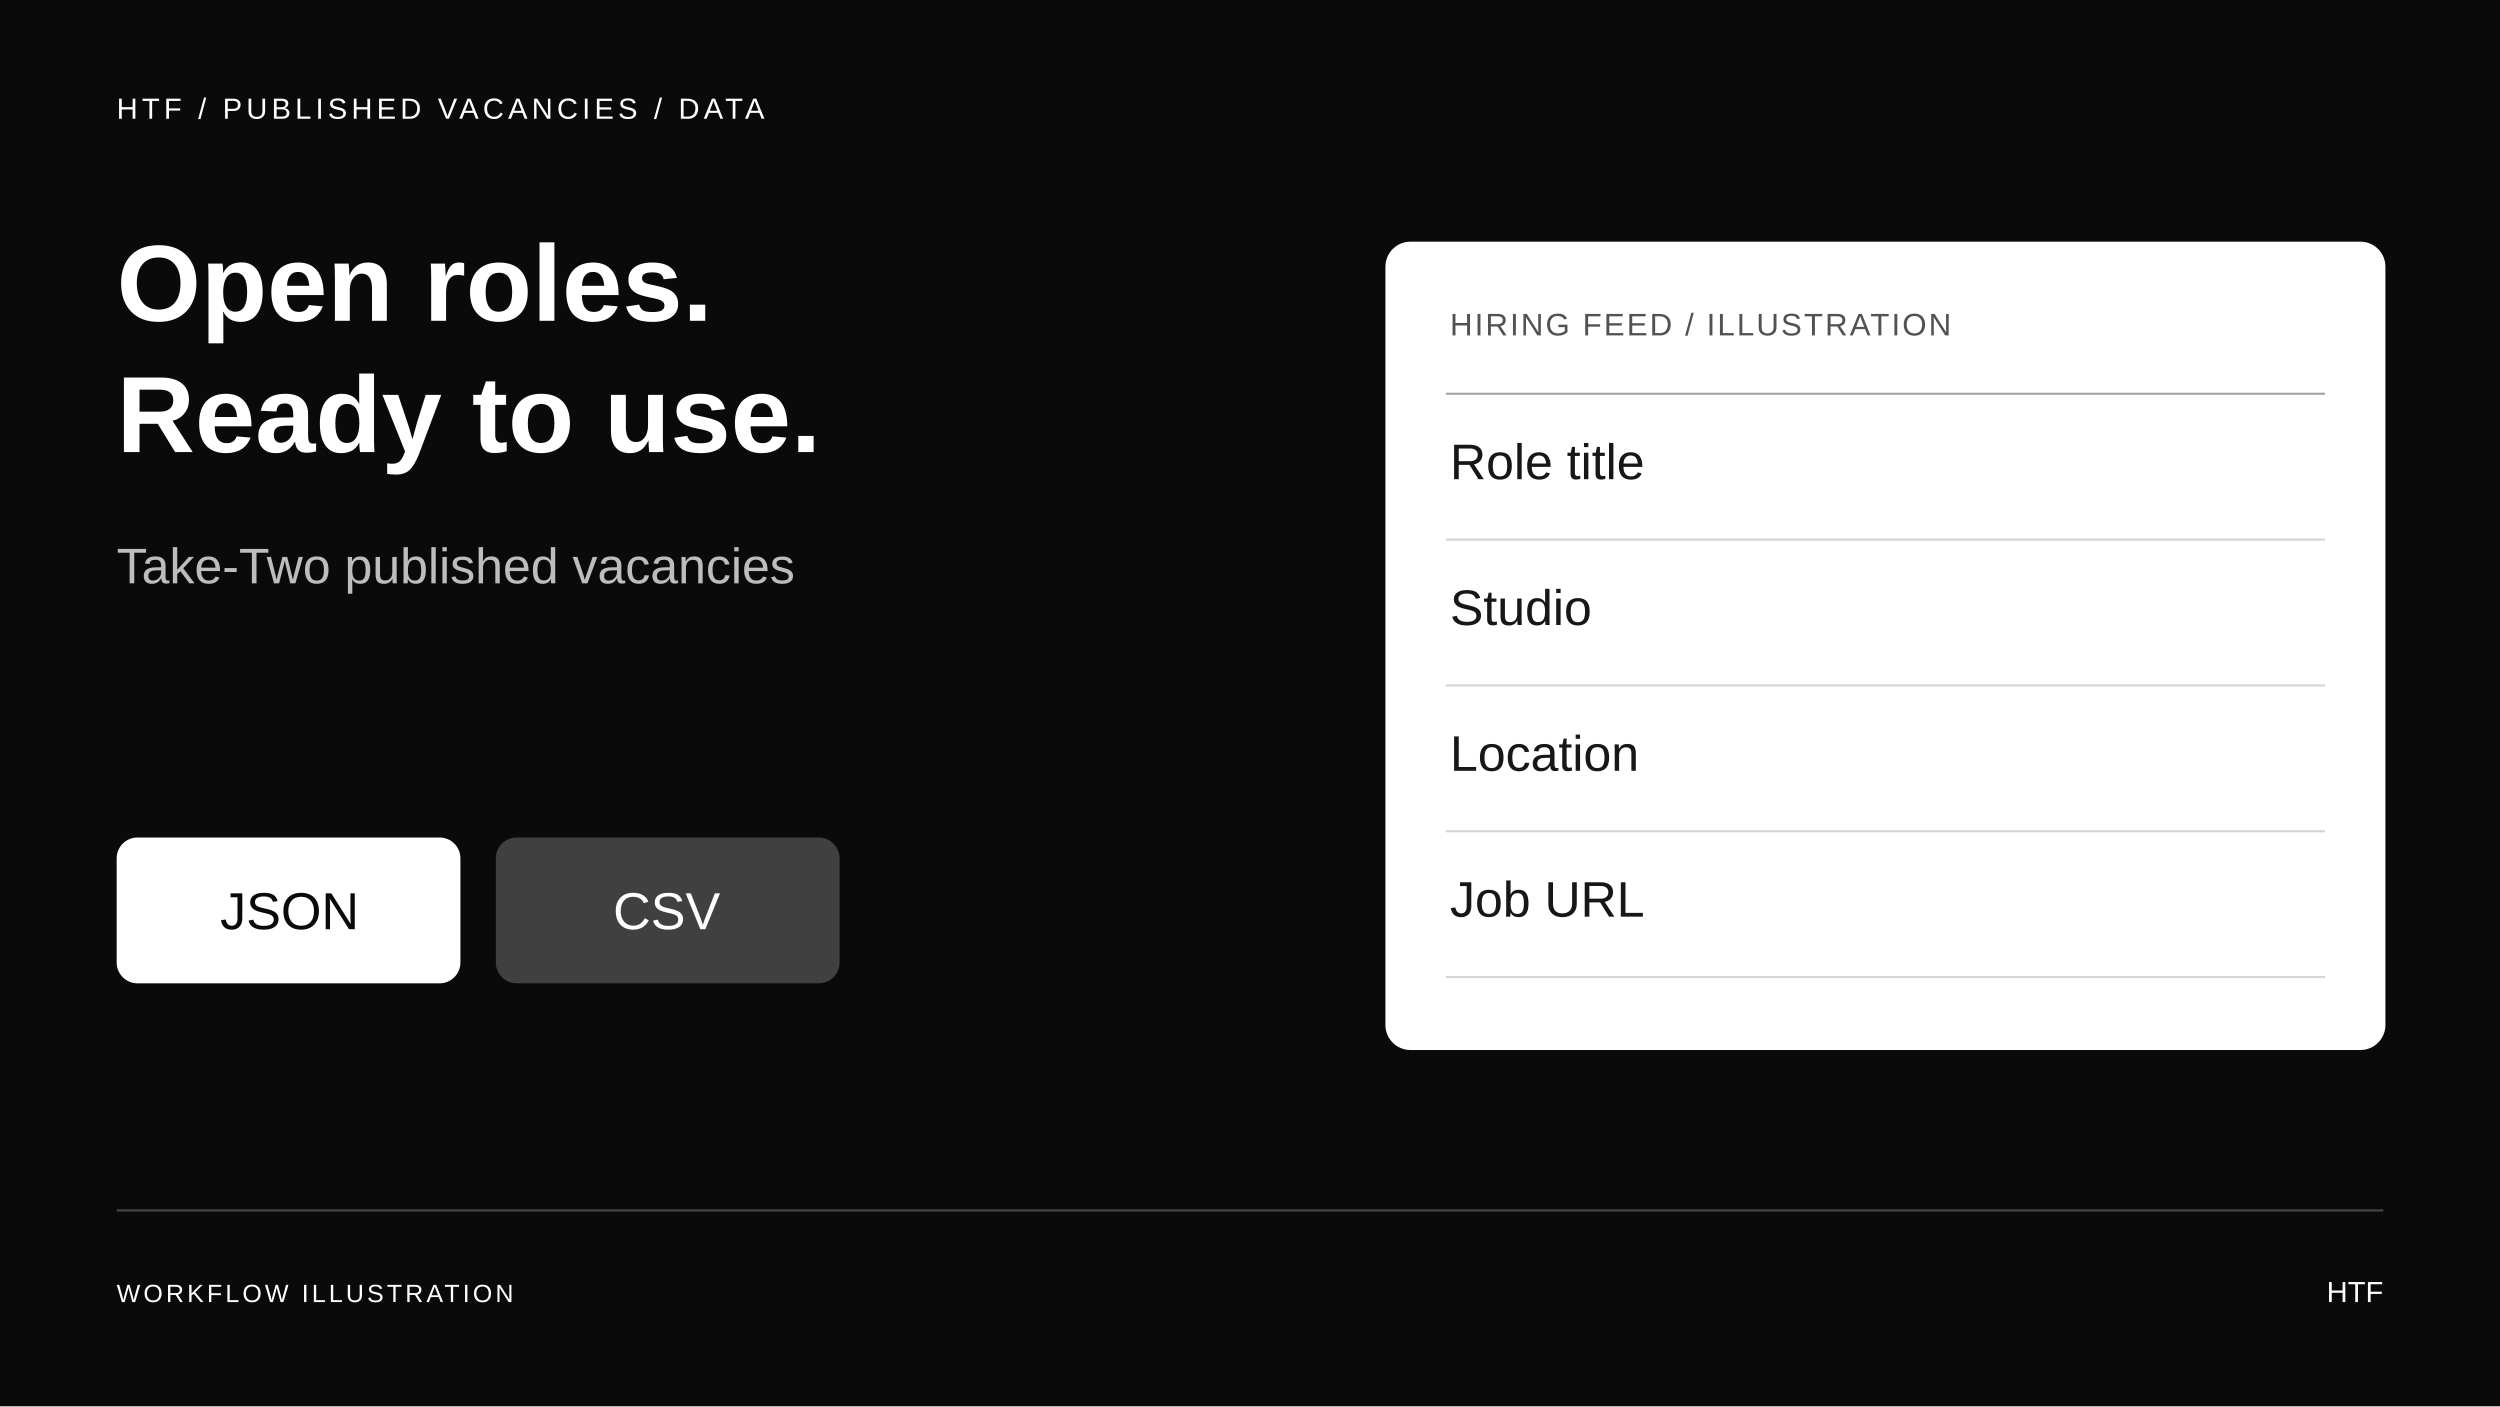
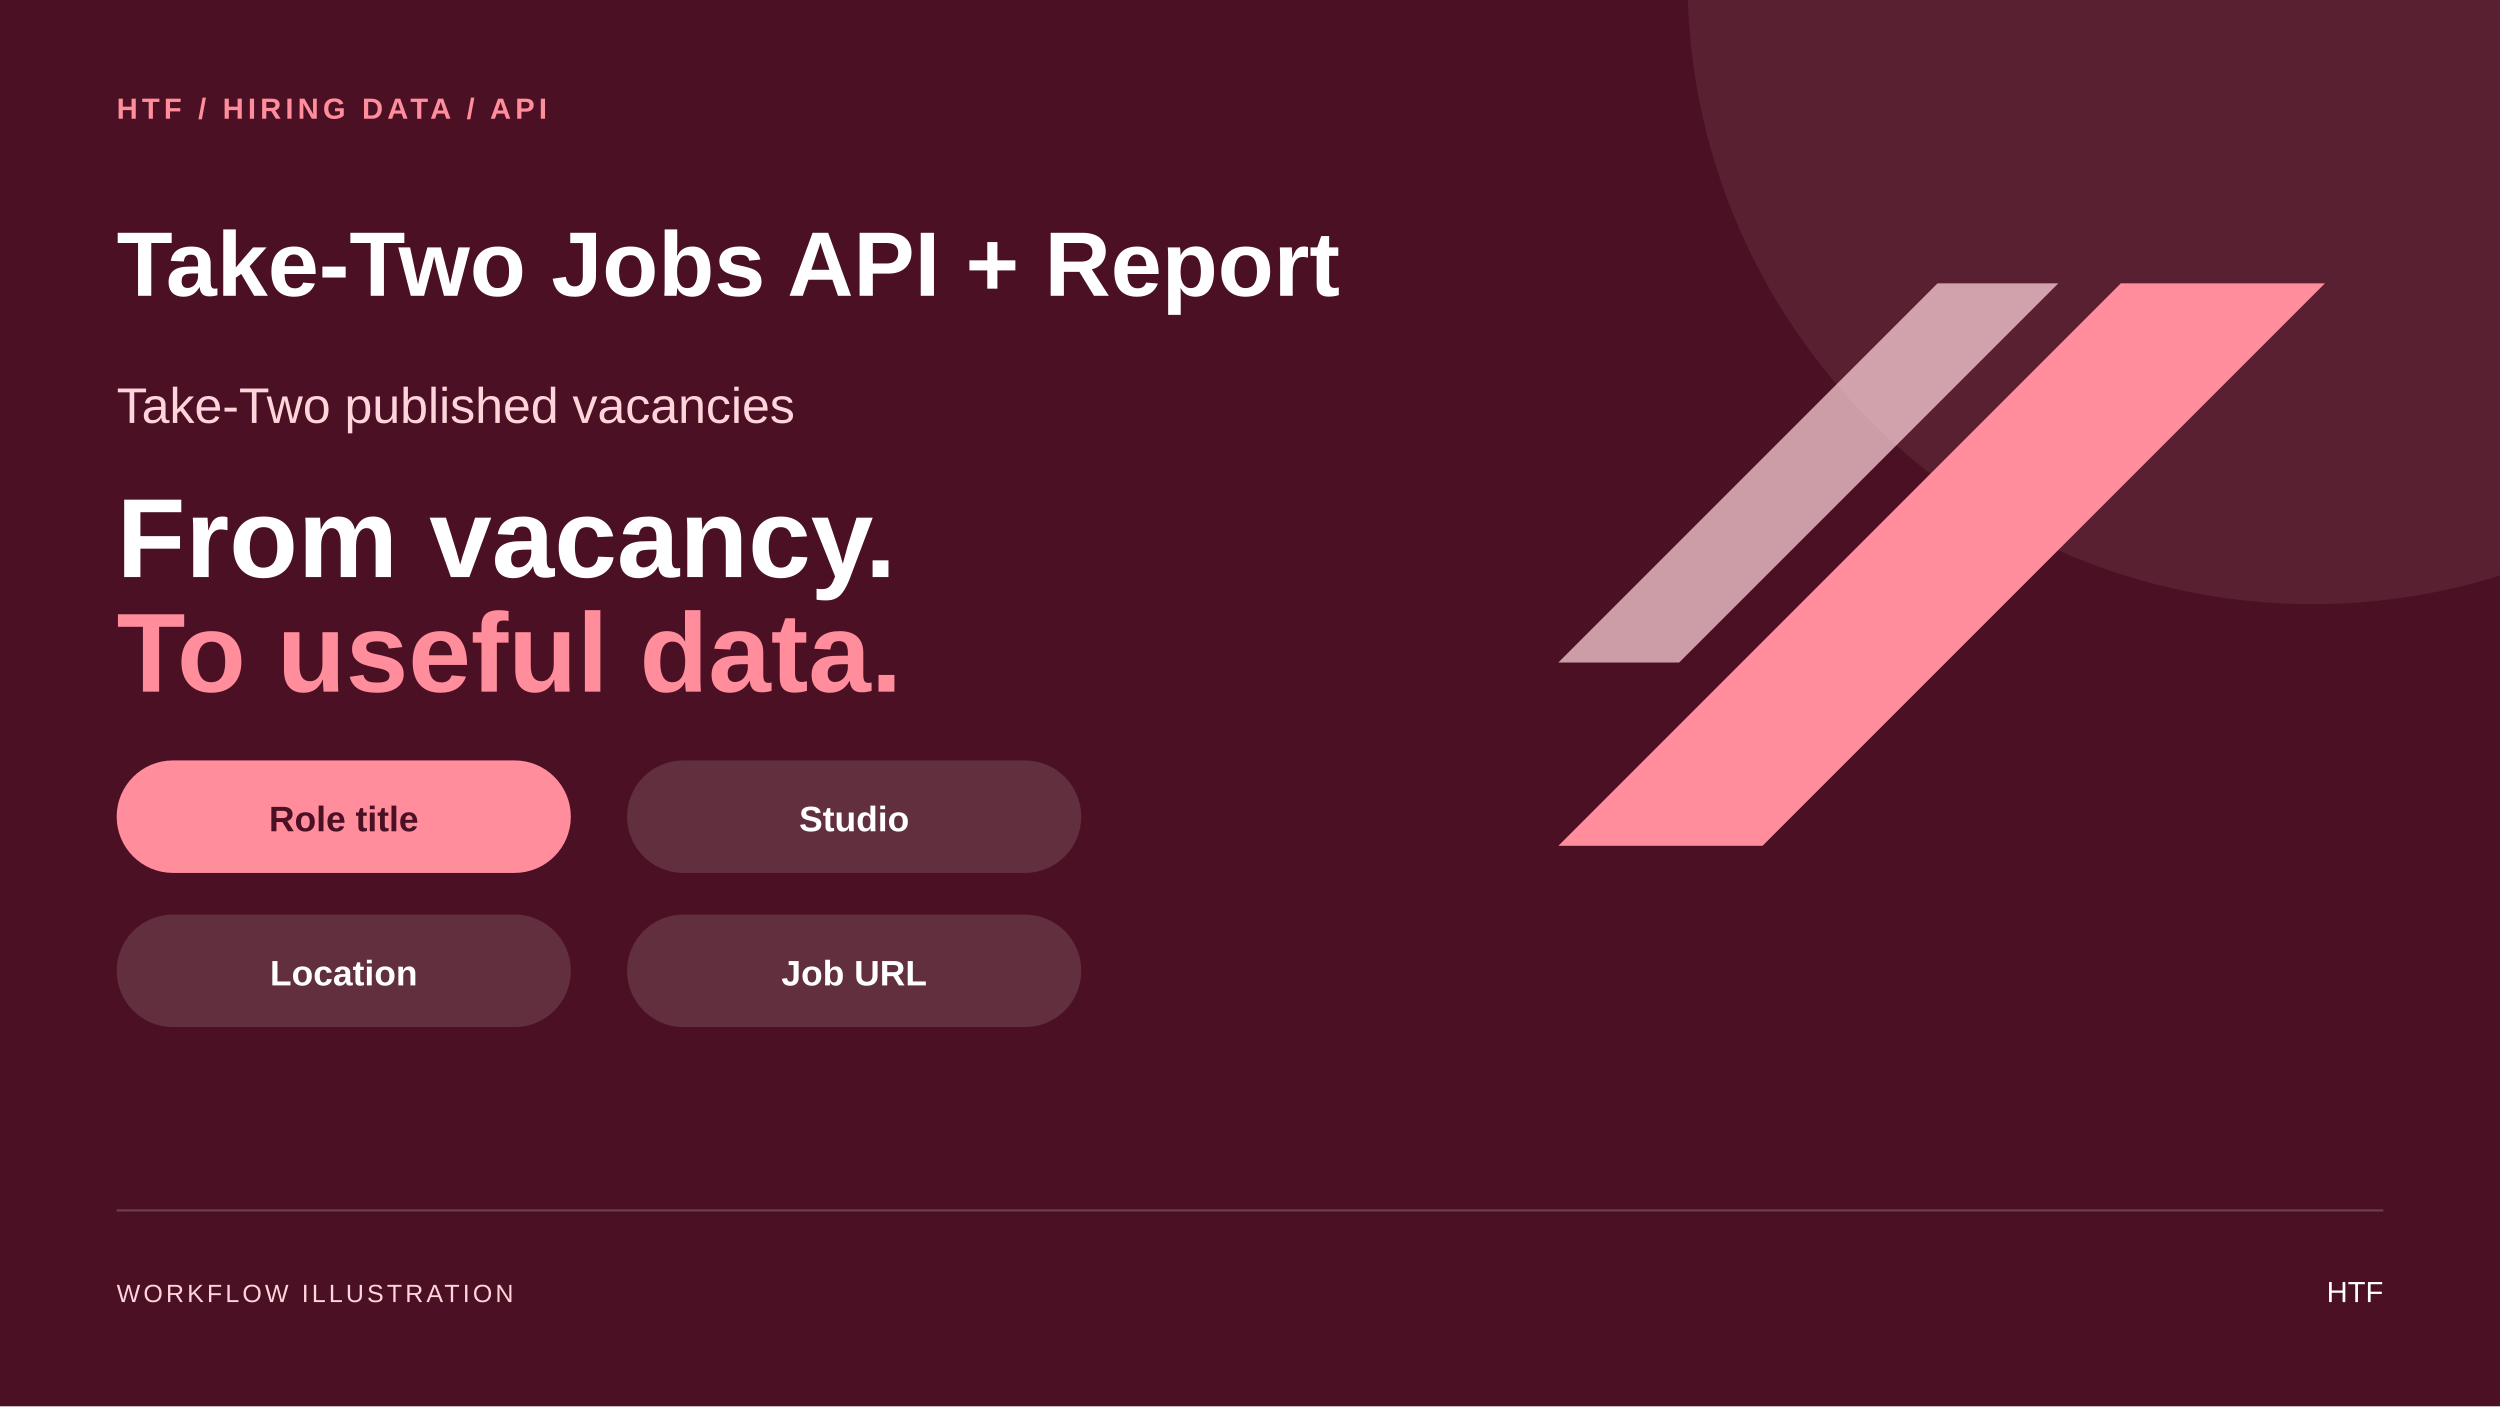
<svg xmlns="http://www.w3.org/2000/svg" width="1200" height="675" viewBox="0 0 1200 675" role="img">
-   <rect width="1200" height="675" fill="#0a0a0a" />
-   <text x="56" y="57" fill="#ffffff" font-family="Arial,sans-serif" font-size="14" letter-spacing="2">HTF / PUBLISHED VACANCIES / DATA</text>
-   <text x="56" y="154" fill="#ffffff" font-family="Arial,sans-serif" font-size="52" font-weight="700">Open roles.</text>
-   <text x="56" y="217" fill="#ffffff" font-family="Arial,sans-serif" font-size="52" font-weight="700">Ready to use.</text>
-   <text x="56" y="280" fill="#bdbdbd" font-family="Arial,sans-serif" font-size="24">Take-Two published vacancies</text>
-   <rect x="665" y="116" width="480" height="388" rx="12" fill="#ffffff" />
-   <text x="696" y="161" fill="#525252" font-family="Arial,sans-serif" font-size="15" letter-spacing="1">HIRING FEED / ILLUSTRATION</text>
-   <path d="M694 189H1116" fill="none" stroke="#a3a3a3" />
-   <text x="696" y="230" fill="#171717" font-family="Arial,sans-serif" font-size="24">Role title</text>
-   <path d="M694 259H1116" fill="none" stroke="#d4d4d4" />
-   <text x="696" y="300" fill="#171717" font-family="Arial,sans-serif" font-size="24">Studio</text>
-   <path d="M694 329H1116" fill="none" stroke="#d4d4d4" />
-   <text x="696" y="370" fill="#171717" font-family="Arial,sans-serif" font-size="24">Location</text>
-   <path d="M694 399H1116" fill="none" stroke="#d4d4d4" />
-   <text x="696" y="440" fill="#171717" font-family="Arial,sans-serif" font-size="24">Job URL</text>
-   <path d="M694 469H1116" fill="none" stroke="#d4d4d4" />
-   <rect x="56" y="402" width="165" height="70" rx="10" fill="#ffffff" />
-   <text x="139" y="446" fill="#0a0a0a" font-family="Arial,sans-serif" font-size="25" text-anchor="middle">JSON</text>
-   <rect x="238" y="402" width="165" height="70" rx="10" fill="#404040" />
-   <text x="320" y="446" fill="#ffffff" font-family="Arial,sans-serif" font-size="25" text-anchor="middle">CSV</text>
-   <path d="M56 581H1144" fill="none" stroke="#ffffff" opacity=".25" />
-   <text x="56" y="625" fill="#ffffff" font-family="Arial,sans-serif" font-size="12" letter-spacing="1.5">WORKFLOW ILLUSTRATION</text>
+   <rect width="1200" height="675" fill="#4b1023" />
+   <circle cx="1110" cy="-10" r="300" fill="#ffd4da" opacity=".08" />
+   <text x="56" y="57" fill="#ff8d9c" font-family="Arial,sans-serif" font-size="14" font-weight="700" letter-spacing="2">HTF / HIRING DATA / API</text>
+   <text x="56" y="142" fill="#ffffff" font-family="Arial,sans-serif" font-size="44" font-weight="700">Take-Two Jobs API + Report</text>
+   <text x="56" y="203" fill="#ffd4da" font-family="Arial,sans-serif" font-size="24">Take-Two published vacancies</text>
+   <text x="56" y="277" fill="#ffffff" font-family="Arial,sans-serif" font-size="54" font-weight="700">From vacancy.</text>
+   <text x="56" y="332" fill="#ff8d9c" font-family="Arial,sans-serif" font-size="54" font-weight="700">To useful data.</text>
+   <g transform="translate(56 365)">
+     <rect width="218" height="54" rx="27" fill="#ff8d9c" />
+     <text x="109" y="34" text-anchor="middle" fill="#4b1023" font-family="Arial,sans-serif" font-size="17" font-weight="700">Role title</text>
+   </g>
+   <g transform="translate(301 365)">
+     <rect width="218" height="54" rx="27" fill="rgba(255,255,255,.13)" />
+     <text x="109" y="34" text-anchor="middle" fill="#ffffff" font-family="Arial,sans-serif" font-size="17" font-weight="700">Studio</text>
+   </g>
+   <g transform="translate(56 439)">
+     <rect width="218" height="54" rx="27" fill="rgba(255,255,255,.13)" />
+     <text x="109" y="34" text-anchor="middle" fill="#ffffff" font-family="Arial,sans-serif" font-size="17" font-weight="700">Location</text>
+   </g>
+   <g transform="translate(301 439)">
+     <rect width="218" height="54" rx="27" fill="rgba(255,255,255,.13)" />
+     <text x="109" y="34" text-anchor="middle" fill="#ffffff" font-family="Arial,sans-serif" font-size="17" font-weight="700">Job URL</text>
+   </g>
+   <path d="M748 406L1018 136h98L846 406z" fill="#ff8d9c" />
+   <path d="M748 318l182-182h58L806 318z" fill="#ffd4da" opacity=".72" />
+   <path d="M56 581H1144" stroke="#ffffff" opacity=".2" />
+   <text x="56" y="625" fill="#ffd4da" font-family="Arial,sans-serif" font-size="12" letter-spacing="1.5">WORKFLOW ILLUSTRATION</text>
  <text x="1144" y="625" fill="#ffffff" font-family="Arial,sans-serif" font-size="14" text-anchor="end">HTF</text>
</svg>
